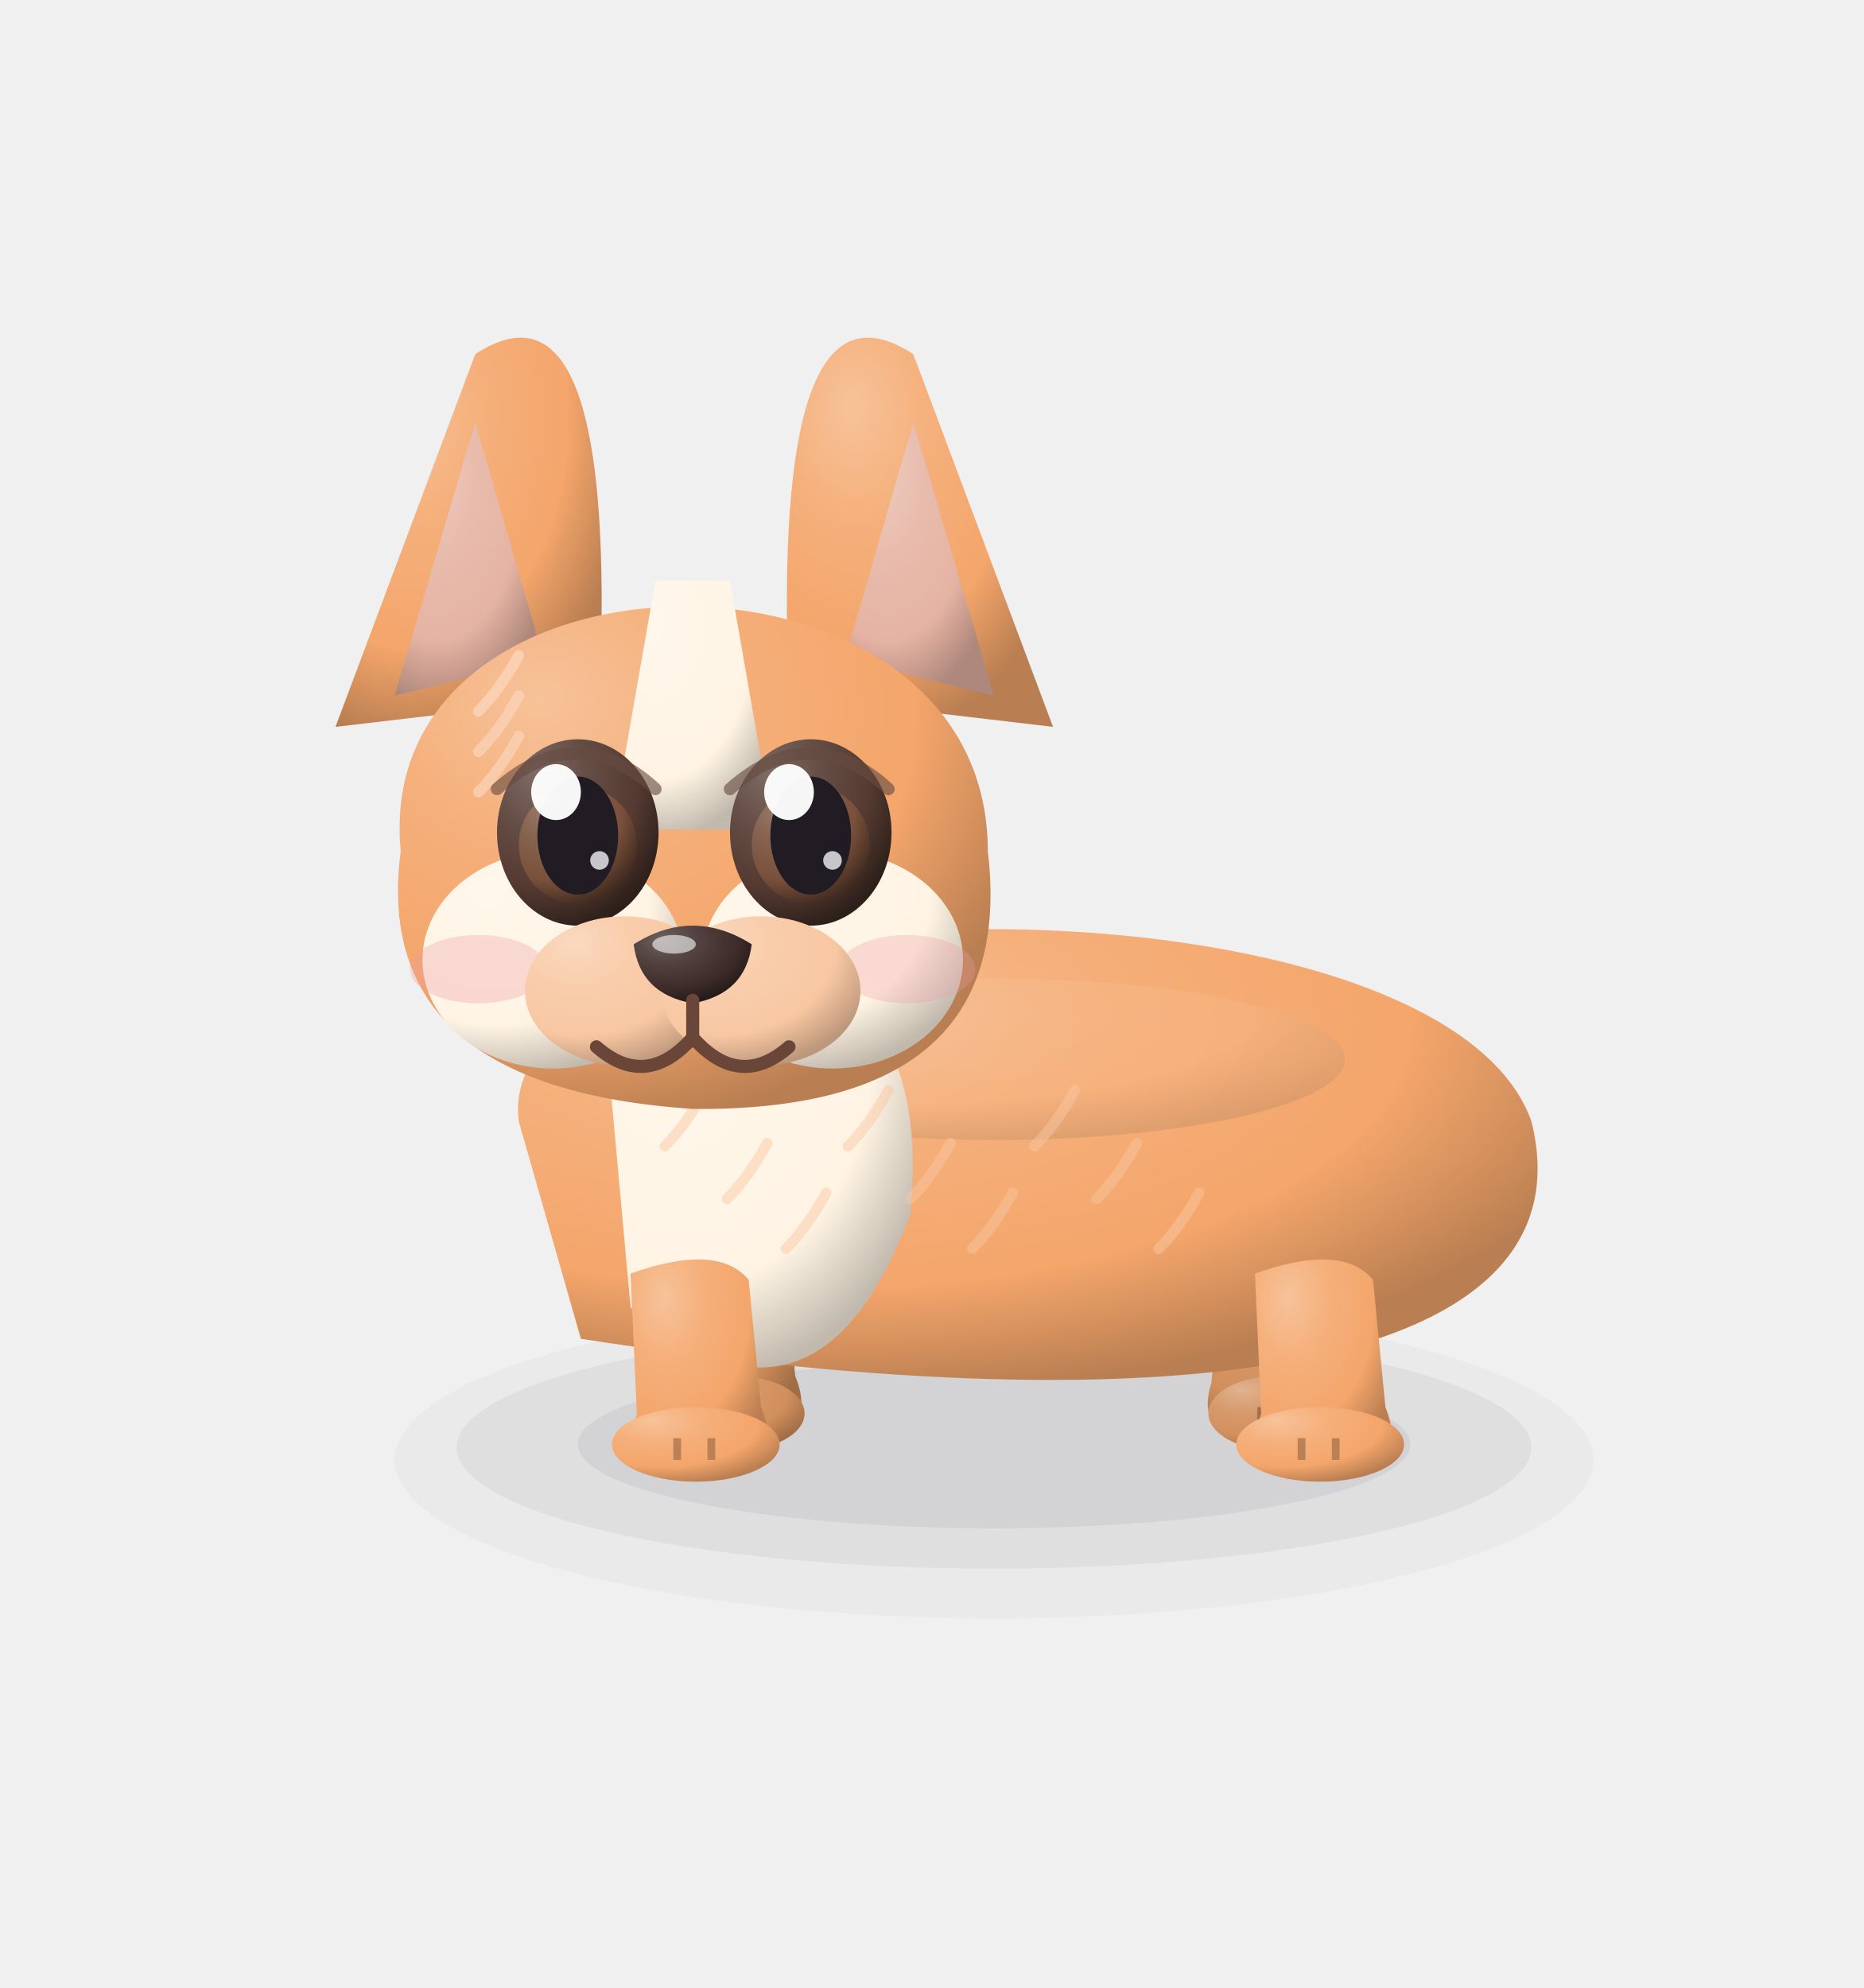
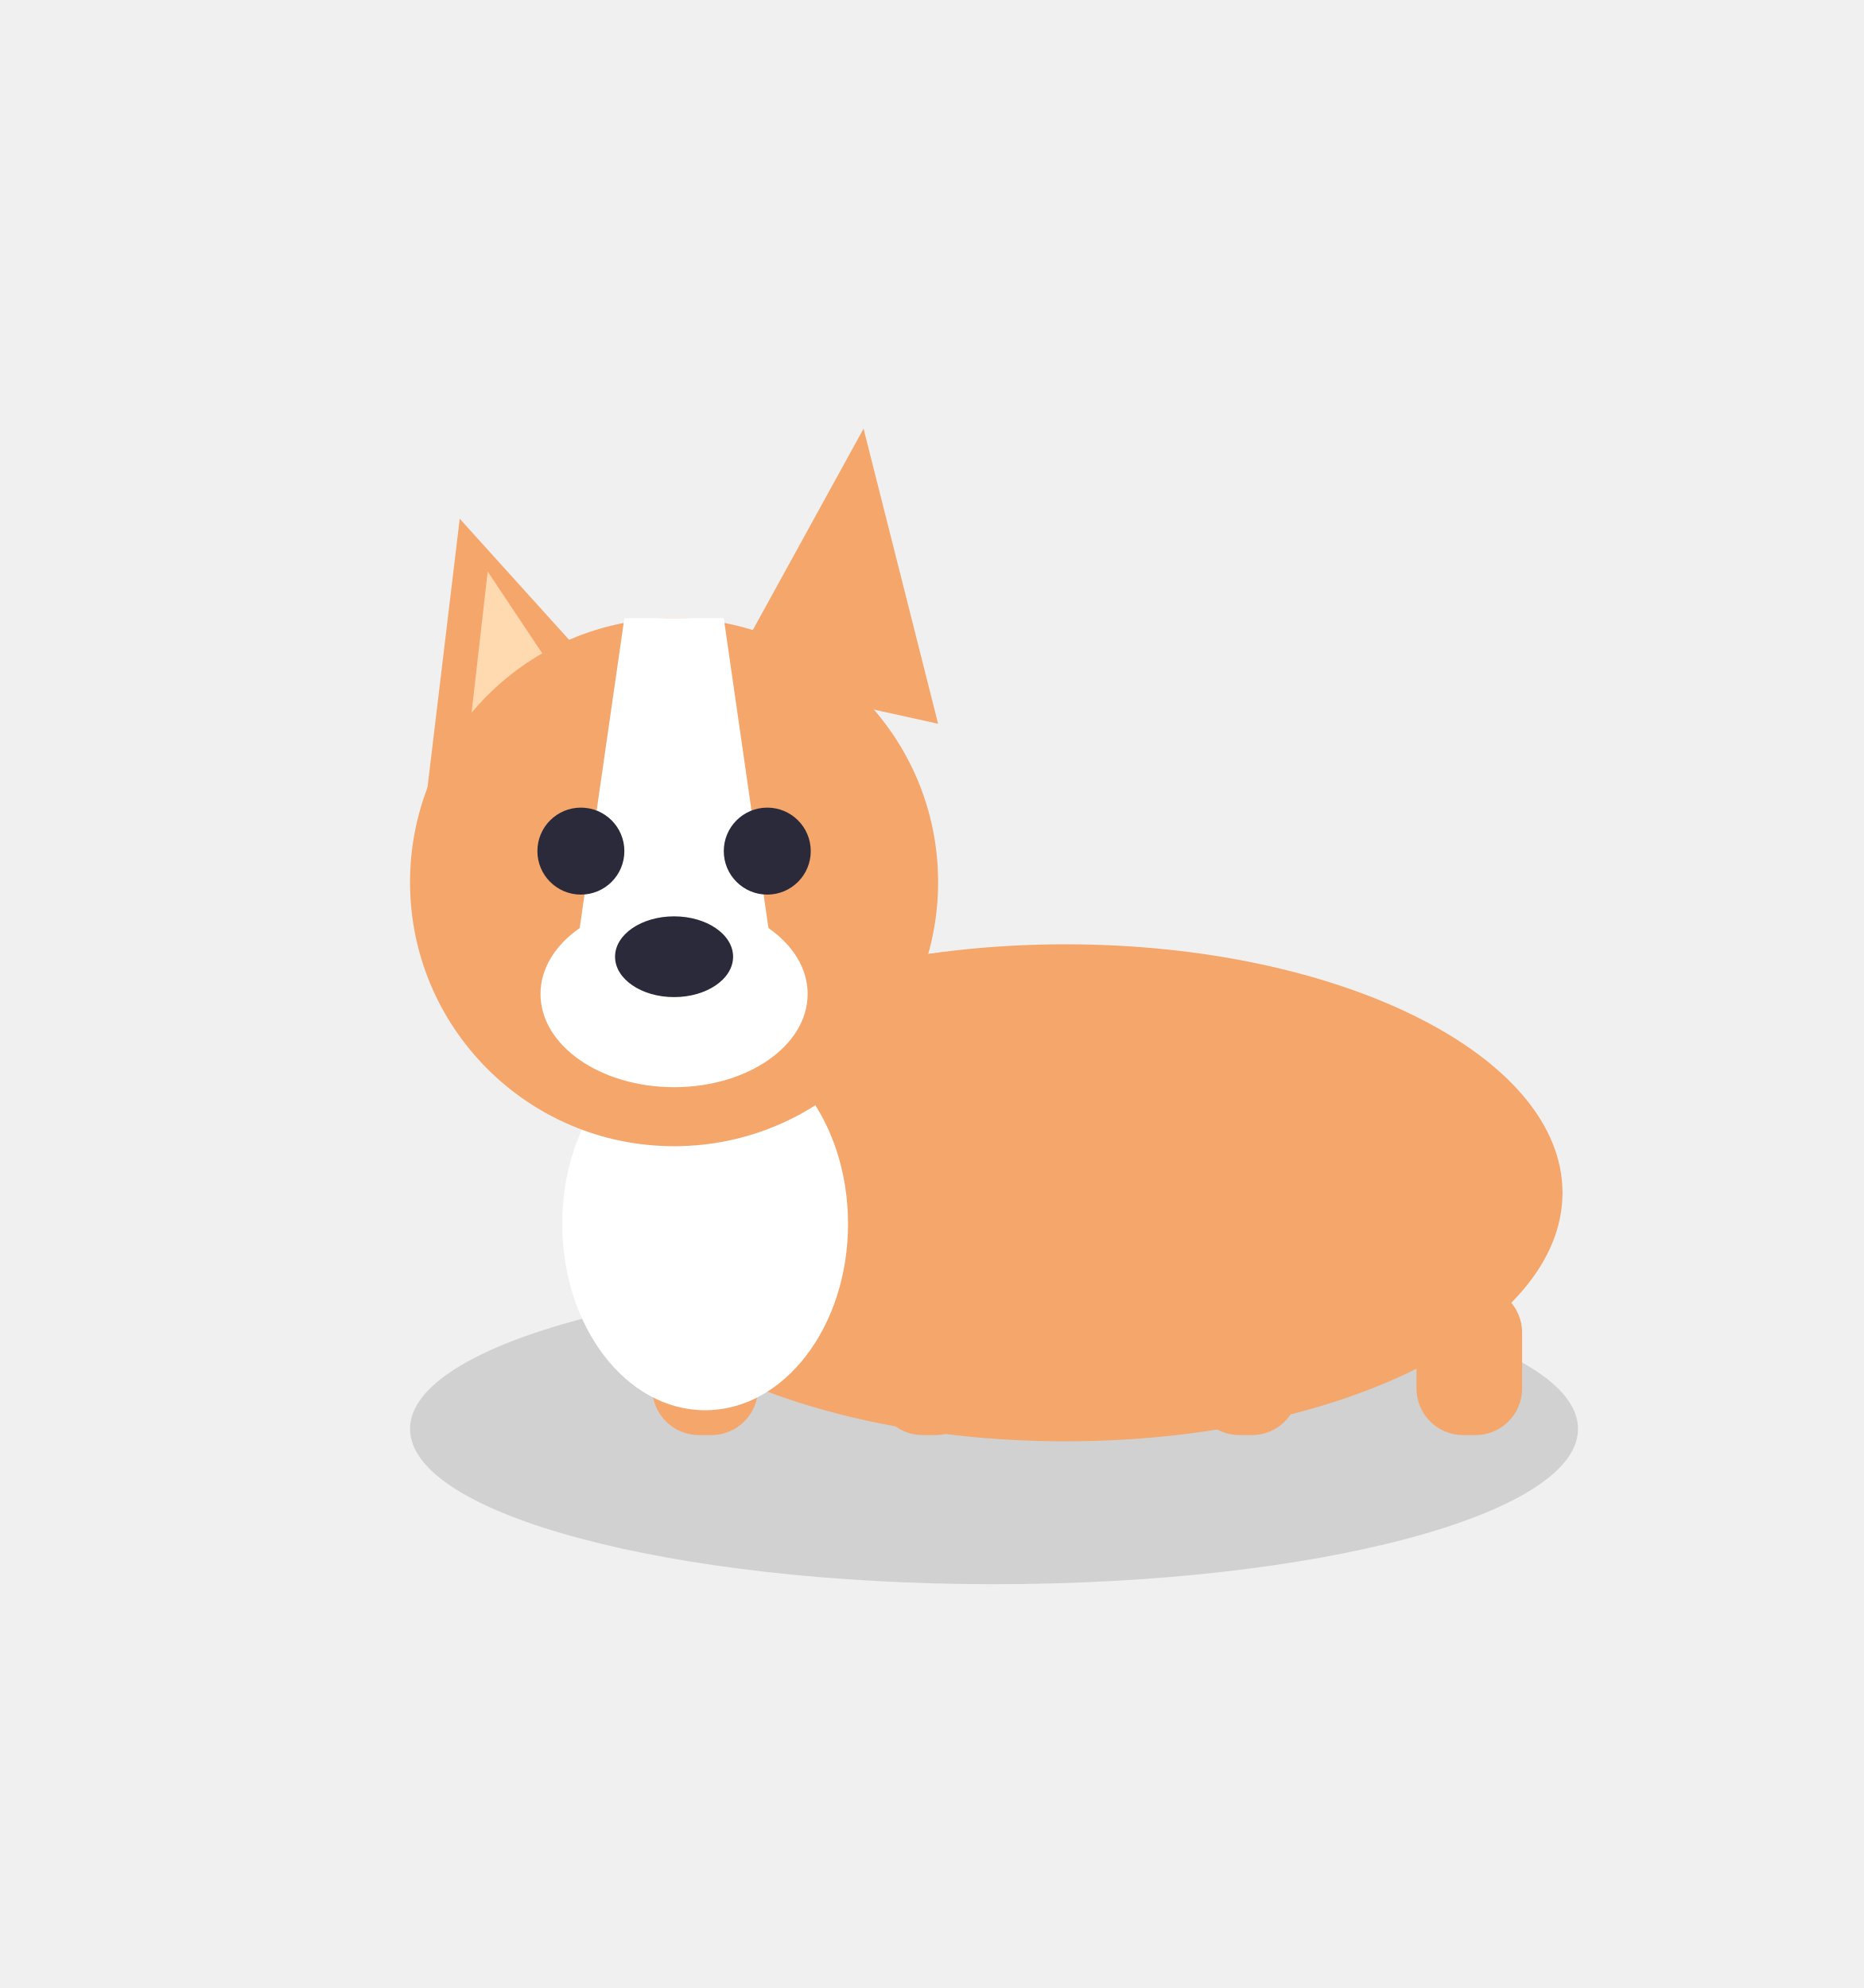
<svg xmlns="http://www.w3.org/2000/svg" viewBox="170 136 60 64" aria-hidden="true">
-   <defs>
-     <radialGradient id="op8g0" cx="30%" cy="22%" r="82%" fx="24%" fy="18%">
-       <stop offset="0" stop-color="#f7c299" />
-       <stop offset=".36" stop-color="#f5af7a" />
-       <stop offset=".72" stop-color="#F4A66B" />
-       <stop offset="1" stop-color="#b97e51" />
-     </radialGradient>
-     <radialGradient id="op8g1" cx="30%" cy="22%" r="82%" fx="24%" fy="18%">
-       <stop offset="0" stop-color="#dbae8c" />
-       <stop offset=".36" stop-color="#d0966a" />
-       <stop offset=".72" stop-color="#cb8a59" />
-       <stop offset="1" stop-color="#9a6944" />
-     </radialGradient>
-     <radialGradient id="op8g2" cx="30%" cy="22%" r="82%" fx="24%" fy="18%">
-       <stop offset="0" stop-color="#e0b28f" />
-       <stop offset=".36" stop-color="#d79a6c" />
-       <stop offset=".72" stop-color="#d28f5c" />
-       <stop offset="1" stop-color="#a06d46" />
-     </radialGradient>
-     <radialGradient id="op8g3" cx="30%" cy="22%" r="82%" fx="24%" fy="18%">
-       <stop offset="0" stop-color="#f9cdac" />
-       <stop offset=".36" stop-color="#f7be93" />
-       <stop offset=".72" stop-color="#f6b787" />
-       <stop offset="1" stop-color="#bb8b67" />
-     </radialGradient>
-     <radialGradient id="op8g4" cx="30%" cy="22%" r="82%" fx="24%" fy="18%">
-       <stop offset="0" stop-color="#fff7ec" />
-       <stop offset=".36" stop-color="#fff5e7" />
-       <stop offset=".72" stop-color="#fff4e4" />
-       <stop offset="1" stop-color="#c2b9ad" />
-     </radialGradient>
-     <radialGradient id="op8g5" cx="30%" cy="22%" r="82%" fx="24%" fy="18%">
-       <stop offset="0" stop-color="#edcbc0" />
-       <stop offset=".36" stop-color="#e8bbac" />
-       <stop offset=".72" stop-color="#e5b3a3" />
-       <stop offset="1" stop-color="#ae887c" />
-     </radialGradient>
-     <radialGradient id="op8g6" cx="30%" cy="22%" r="82%" fx="24%" fy="18%">
-       <stop offset="0" stop-color="#7f6b65" />
-       <stop offset=".36" stop-color="#654e46" />
-       <stop offset=".72" stop-color="#543a31" />
-       <stop offset="1" stop-color="#2d1f1a" />
-     </radialGradient>
-     <radialGradient id="op8g7" cx="30%" cy="22%" r="82%" fx="24%" fy="18%">
-       <stop offset="0" stop-color="#9b7c6c" />
-       <stop offset=".36" stop-color="#86624f" />
-       <stop offset=".72" stop-color="#79503b" />
-       <stop offset="1" stop-color="#412b20" />
-     </radialGradient>
-     <radialGradient id="op8g8" cx="30%" cy="22%" r="82%" fx="24%" fy="18%">
-       <stop offset="0" stop-color="#fad8bf" />
-       <stop offset=".36" stop-color="#f9cdab" />
-       <stop offset=".72" stop-color="#f8c7a2" />
-       <stop offset="1" stop-color="#bc977b" />
-     </radialGradient>
-     <radialGradient id="op8g9" cx="30%" cy="22%" r="82%" fx="24%" fy="18%">
-       <stop offset="0" stop-color="#6e615f" />
-       <stop offset=".36" stop-color="#51413f" />
-       <stop offset=".72" stop-color="#3e2c2a" />
-       <stop offset="1" stop-color="#211817" />
-     </radialGradient>
-   </defs>
-   <ellipse cx="202" cy="183" rx="19.3" ry="5.1" fill="#443348" opacity=".035" />
-   <ellipse cx="202" cy="182.6" rx="17.3" ry="3.9" fill="#443348" opacity=".06" />
-   <ellipse cx="202" cy="182.5" rx="13.4" ry="2.7" fill="#443348" opacity=".08" />
-   <path d="M192 176q2.4 -1 3.2 .2l.4 4.1q.8 2-1.6 2h-1.3q-1.6-.2-1.1-1.8z" fill="url(#op8g2)" />
-   <ellipse cx="193.7" cy="181.5" rx="2.2" ry="1.2" fill="url(#op8g2)" />
-   <path d="M193.2 181.3v.7m1.1-.7v.7" fill="none" stroke="#8d603e" stroke-width=".25" opacity=".7" />
-   <path d="M209.4 176q2.4 -1 3.2 .2l.4 4.1q.8 2-1.6 2h-1.3q-1.6-.2-1.1-1.8z" fill="url(#op8g2)" />
-   <ellipse cx="211.1" cy="181.5" rx="2.2" ry="1.2" fill="url(#op8g2)" />
-   <path d="M210.6 181.3v.7m1.1-.7v.7" fill="none" stroke="#8d603e" stroke-width=".25" opacity=".7" />
-   <path d="M186.7 172.1C185.7 164.1 216.3 163.6 219.3 172.1C221.3 180.1 208 182.1 188.7 179.1Z" fill="url(#op8g0)" />
-   <ellipse cx="202" cy="170.1" rx="11.3" ry="2.6" fill="url(#op8g3)" opacity=".38" />
-   <path d="M189.3 167.1q11-2 10 8q-3 8-9 3z" fill="url(#op8g4)" />
-   <path d="M190.3 177q2.8 -1 3.8 .2l.4 4.1q.8 2-1.6 2h-1.3q-1.6-.2-1.1-1.8z" fill="url(#op8g0)" />
-   <ellipse cx="192.4" cy="182.5" rx="2.7" ry="1.2" fill="url(#op8g0)" />
-   <path d="M191.8 182.3v.7m1.1-.7v.7" fill="none" stroke="#a36f48" stroke-width=".25" opacity=".7" />
-   <path d="M210.4 177q2.8 -1 3.8 .2l.4 4.1q.8 2-1.6 2h-1.3q-1.6-.2-1.1-1.8z" fill="url(#op8g0)" />
-   <ellipse cx="212.5" cy="182.5" rx="2.7" ry="1.2" fill="url(#op8g0)" />
-   <path d="M211.9 182.3v.7m1.1-.7v.7" fill="none" stroke="#a36f48" stroke-width=".25" opacity=".7" />
-   <path d="M192.7 171.1q-.6 1.1-1.3 1.8" fill="none" stroke="#f8c6a0" stroke-width=".34" stroke-linecap="round" opacity=".48" />
-   <path d="M206.6 172.8q-.6 1.1-1.3 1.8" fill="none" stroke="#f8c6a0" stroke-width=".34" stroke-linecap="round" opacity=".48" />
-   <path d="M202.6 174.4q-.6 1.1-1.3 1.8" fill="none" stroke="#f8c6a0" stroke-width=".34" stroke-linecap="round" opacity=".48" />
-   <path d="M198.6 171.1q-.6 1.1-1.3 1.8" fill="none" stroke="#f8c6a0" stroke-width=".34" stroke-linecap="round" opacity=".48" />
-   <path d="M194.7 172.8q-.6 1.1-1.3 1.8" fill="none" stroke="#f8c6a0" stroke-width=".34" stroke-linecap="round" opacity=".48" />
-   <path d="M208.6 174.4q-.6 1.1-1.3 1.8" fill="none" stroke="#f8c6a0" stroke-width=".34" stroke-linecap="round" opacity=".48" />
-   <path d="M204.6 171.1q-.6 1.1-1.3 1.8" fill="none" stroke="#f8c6a0" stroke-width=".34" stroke-linecap="round" opacity=".48" />
-   <path d="M200.6 172.8q-.6 1.1-1.3 1.8" fill="none" stroke="#f8c6a0" stroke-width=".34" stroke-linecap="round" opacity=".48" />
-   <path d="M196.6 174.4q-.6 1.1-1.3 1.8" fill="none" stroke="#f8c6a0" stroke-width=".34" stroke-linecap="round" opacity=".48" />
-   <path d="M189.3 158.4Q189.9 144.4 185.3 147.4L180.8 159.4Z" fill="url(#op8g0)" />
-   <path d="M187.5 157.2L185.3 149.6L182.7 158.4Z" fill="url(#op8g5)" />
-   <path d="M195.4 158.4Q194.8 144.4 199.4 147.4L203.9 159.4Z" fill="url(#op8g0)" />
-   <path d="M197.2 157.2L199.4 149.6L202 158.4Z" fill="url(#op8g5)" />
-   <path d="M182.9 163.4C181.9 153 201.8 152.8 201.8 163.4Q202.8 171.8 192.3 171.7Q181.9 171 182.9 163.4Z" fill="url(#op8g0)" />
-   <ellipse cx="187.8" cy="166.9" rx="4.2" ry="3.5" fill="url(#op8g4)" />
-   <ellipse cx="196.8" cy="166.9" rx="4.2" ry="3.5" fill="url(#op8g4)" />
-   <path d="M191.1 154.7h2.4l1.4 8h-5.2z" fill="url(#op8g4)" />
-   <path d="M186.7 157.1q-.6 1.1-1.3 1.8" fill="none" stroke="#fad4b8" stroke-width=".34" stroke-linecap="round" opacity=".48" />
-   <path d="M186.7 158.4q-.6 1.1-1.3 1.8" fill="none" stroke="#fad4b8" stroke-width=".34" stroke-linecap="round" opacity=".48" />
-   <path d="M186.7 159.7q-.6 1.1-1.3 1.8" fill="none" stroke="#fad4b8" stroke-width=".34" stroke-linecap="round" opacity=".48" />
-   <path d="M186.7 157.1q-.6 1.1-1.3 1.8" fill="none" stroke="#fad4b8" stroke-width=".34" stroke-linecap="round" opacity=".48" />
-   <path d="M186.7 158.4q-.6 1.1-1.3 1.8" fill="none" stroke="#fad4b8" stroke-width=".34" stroke-linecap="round" opacity=".48" />
-   <path d="M186.7 159.7q-.6 1.1-1.3 1.8" fill="none" stroke="#fad4b8" stroke-width=".34" stroke-linecap="round" opacity=".48" />
-   <path d="M186.7 157.1q-.6 1.1-1.3 1.8" fill="none" stroke="#fad4b8" stroke-width=".34" stroke-linecap="round" opacity=".48" />
-   <ellipse cx="185.4" cy="167.2" rx="2.2" ry="1.1" fill="#ec99a4" opacity=".32" />
-   <ellipse cx="199.2" cy="167.2" rx="2.2" ry="1.1" fill="#ec99a4" opacity=".3" />
-   <ellipse cx="188.6" cy="162.8" rx="2.6" ry="3" fill="url(#op8g6)" />
-   <ellipse cx="188.6" cy="163.2" rx="1.9" ry="1.9" fill="url(#op8g7)" />
-   <ellipse cx="188.6" cy="162.9" rx="1.3" ry="1.9" fill="#211b23" />
-   <ellipse cx="187.9" cy="161.5" rx="0.8" ry="0.9" fill="#fff" opacity=".96" />
-   <circle cx="189.3" cy="163.7" r="0.3" fill="#fff" opacity=".75" />
-   <path d="M186 161.4q2.6 -2.3 5.1 0" fill="none" stroke="#654a40" stroke-width="0.4" stroke-linecap="round" opacity=".62" />
-   <ellipse cx="196.1" cy="162.8" rx="2.6" ry="3" fill="url(#op8g6)" />
-   <ellipse cx="196.1" cy="163.2" rx="1.9" ry="1.9" fill="url(#op8g7)" />
-   <ellipse cx="196.1" cy="162.9" rx="1.3" ry="1.9" fill="#211b23" />
-   <ellipse cx="195.4" cy="161.5" rx="0.8" ry="0.9" fill="#fff" opacity=".96" />
-   <circle cx="196.8" cy="163.7" r="0.3" fill="#fff" opacity=".75" />
-   <path d="M193.5 161.4q2.6 -2.3 5.1 0" fill="none" stroke="#654a40" stroke-width="0.4" stroke-linecap="round" opacity=".62" />
-   <ellipse cx="190.1" cy="167.9" rx="3.2" ry="2.4" fill="url(#op8g8)" />
-   <ellipse cx="194.5" cy="167.9" rx="3.2" ry="2.4" fill="url(#op8g8)" />
-   <path d="M190.4 166.4Q192.3 165.2 194.2 166.4Q194 168 192.3 168.3Q190.6 168 190.4 166.4Z" fill="url(#op8g9)" />
-   <ellipse cx="191.7" cy="166.4" rx="0.7" ry="0.3" fill="#fff" opacity=".58" />
-   <path d="M192.3 168.2v1.2m0 0q-1.5 1.7-3.1 .3m3.1-.3q1.5 1.7 3.1 .3" fill="none" stroke="#694638" stroke-width=".42" stroke-linecap="round" />
+   <ellipse cx="202" cy="182" rx="18.8" ry="5" fill="rgba(0,0,0,.13)" />
+   <rect x="191" y="177.4" width="3.4" height="4.8" rx="1.5" fill="#F4A66B" />
+   <rect x="198.2" y="177.4" width="3.4" height="4.8" rx="1.5" fill="#F4A66B" />
+   <rect x="208.4" y="177.4" width="3.4" height="4.8" rx="1.5" fill="#F4A66B" />
+   <rect x="215.6" y="177.4" width="3.4" height="4.8" rx="1.5" fill="#F4A66B" />
+   <ellipse cx="204.3" cy="174.4" rx="16" ry="8" fill="#F4A66B" />
+   <ellipse cx="192.7" cy="175.4" rx="4.6" ry="6" fill="#FFFFFF" />
+   <path d="M183.6 162.7l1.2 -10l5.6 6.2zM193.4 157.8l4.4 -8l2.4 9.5z" fill="#F4A66B" />
+   <path d="M184.9 161.4l.8 -7l3 4.5z" fill="#FFD9B0" />
+   <circle cx="191.7" cy="164.4" r="8.5" fill="#F4A66B" />
+   <path d="M190.1 155.9h3.2l1.6 11.1h-6.4z" fill="#FFFFFF" />
+   <ellipse cx="191.7" cy="168" rx="4.3" ry="3" fill="#FFFFFF" />
+   <circle cx="188.7" cy="163.4" r="1.4" fill="#2a2a3a" />
+   <circle cx="194.7" cy="163.4" r="1.4" fill="#2a2a3a" />
+   <ellipse cx="191.7" cy="166.8" rx="1.9" ry="1.3" fill="#2a2a3a" />
</svg>
